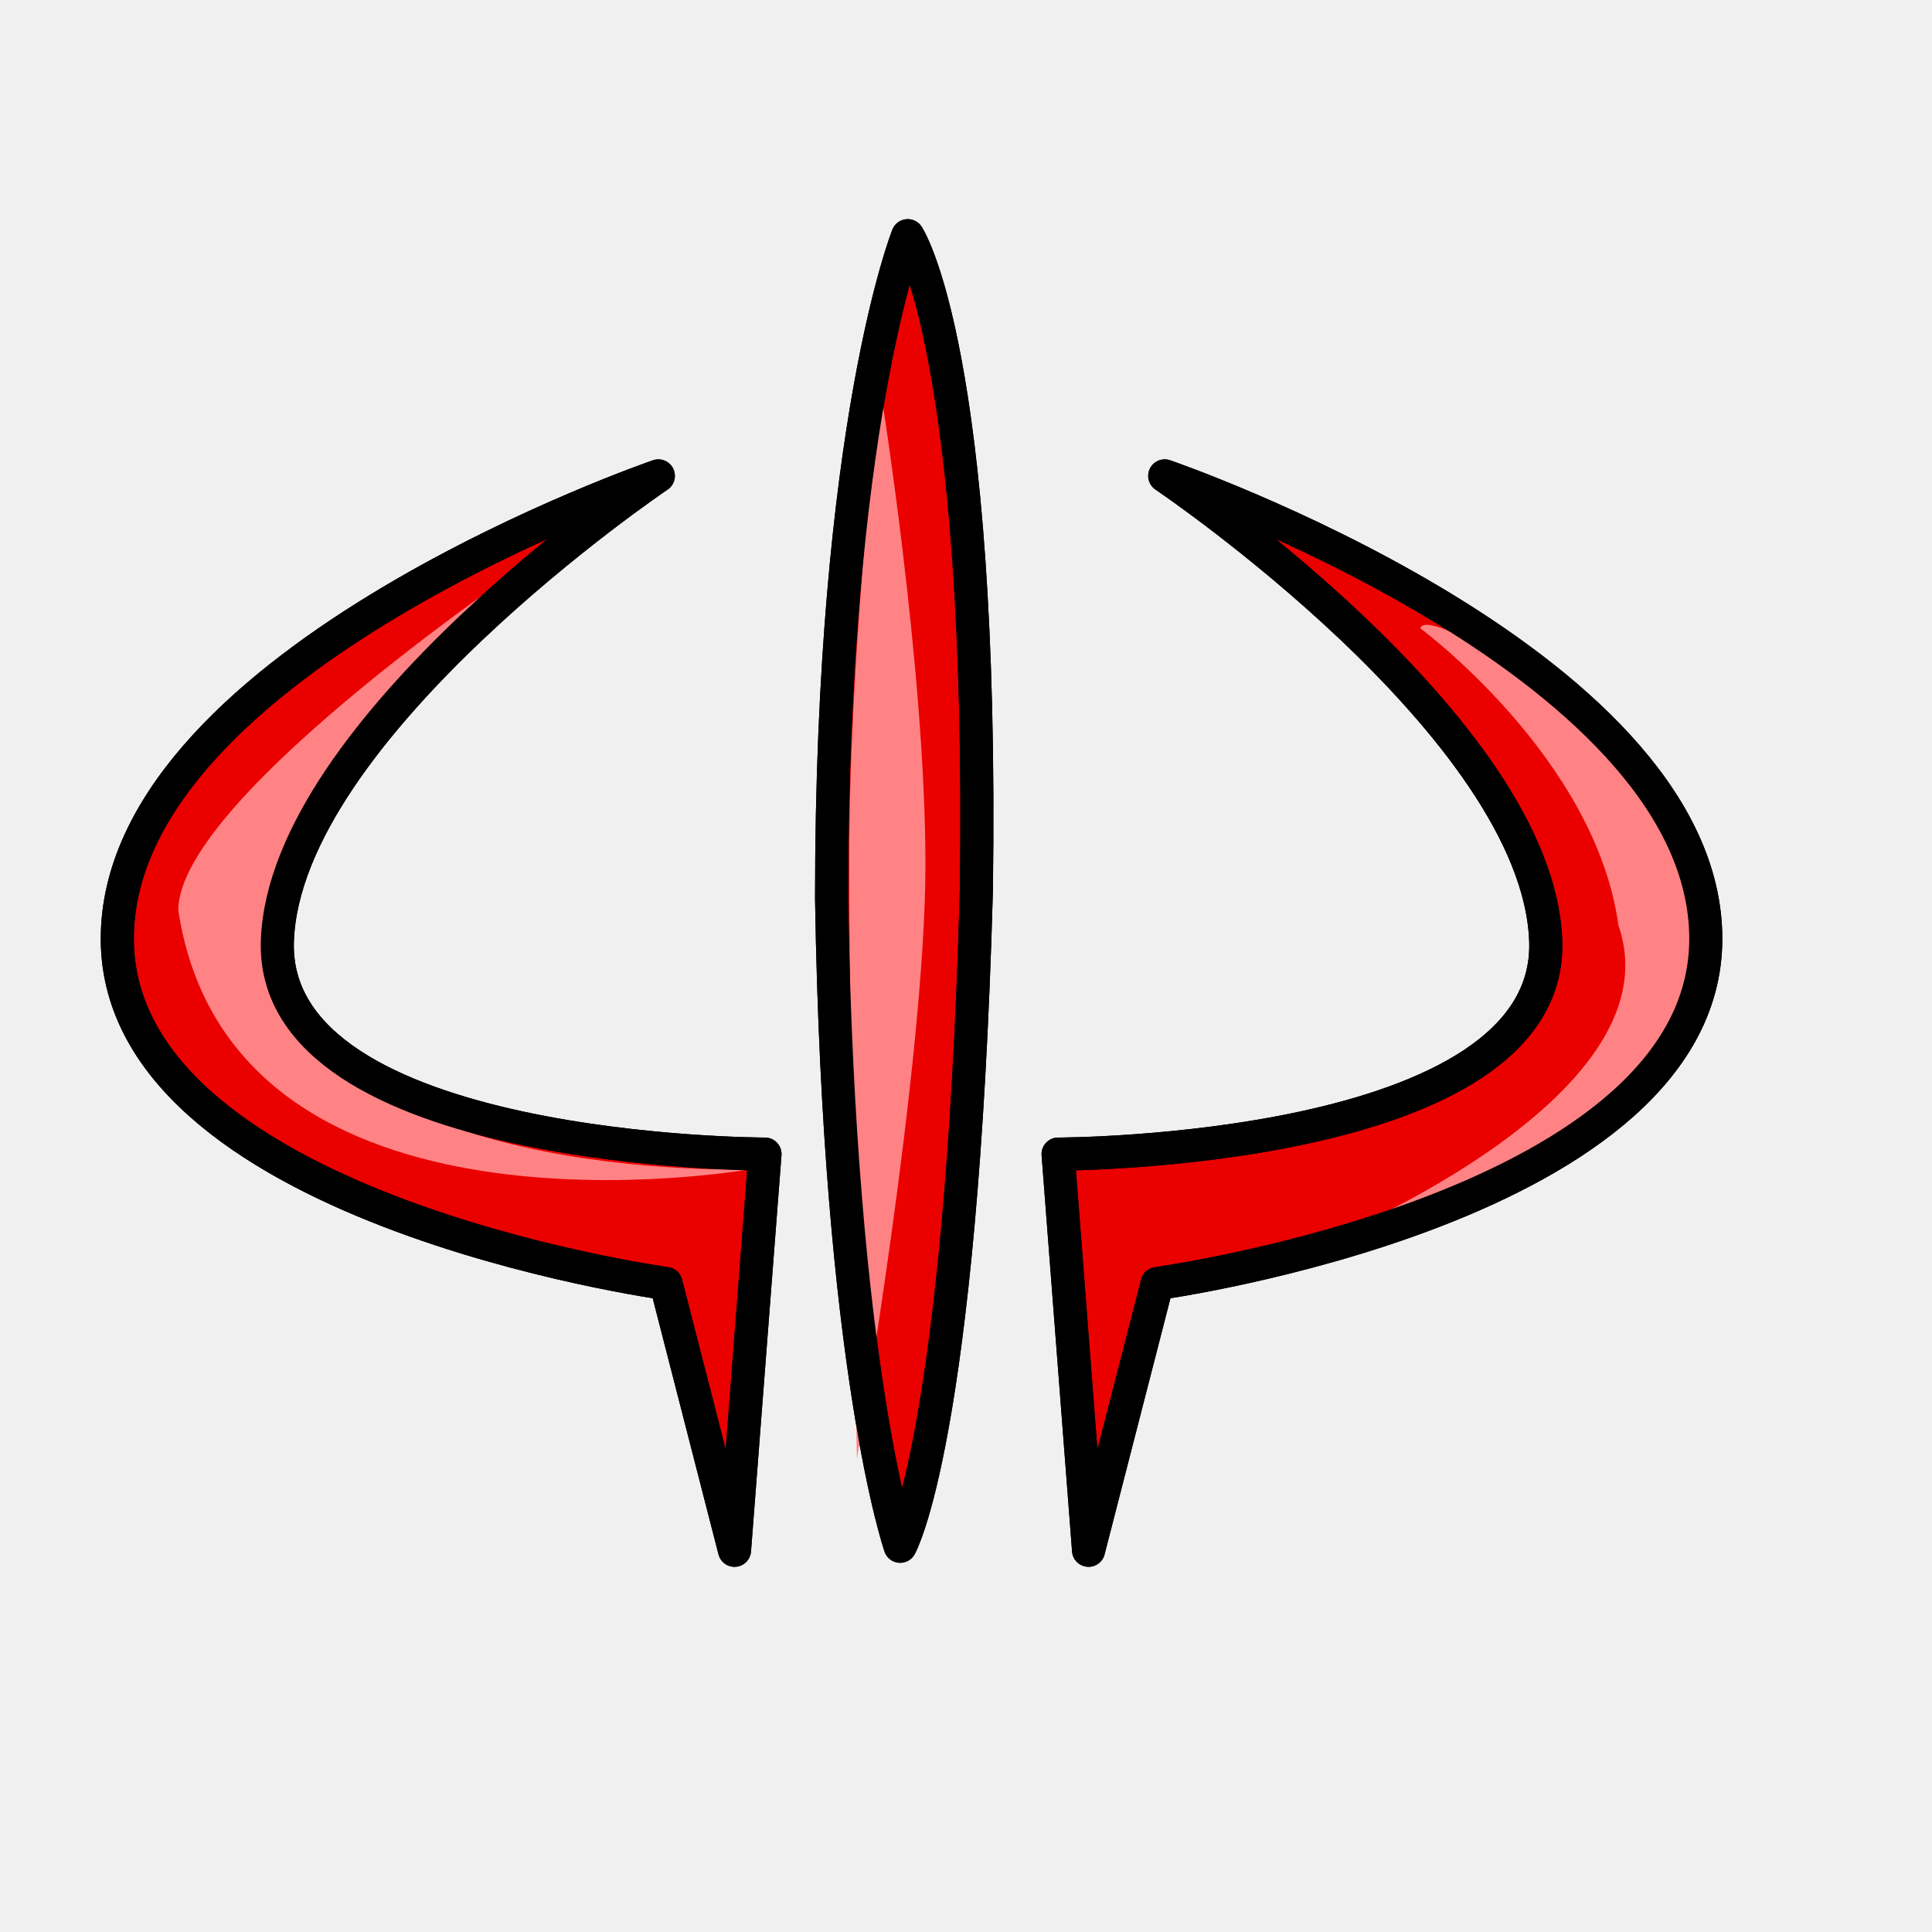
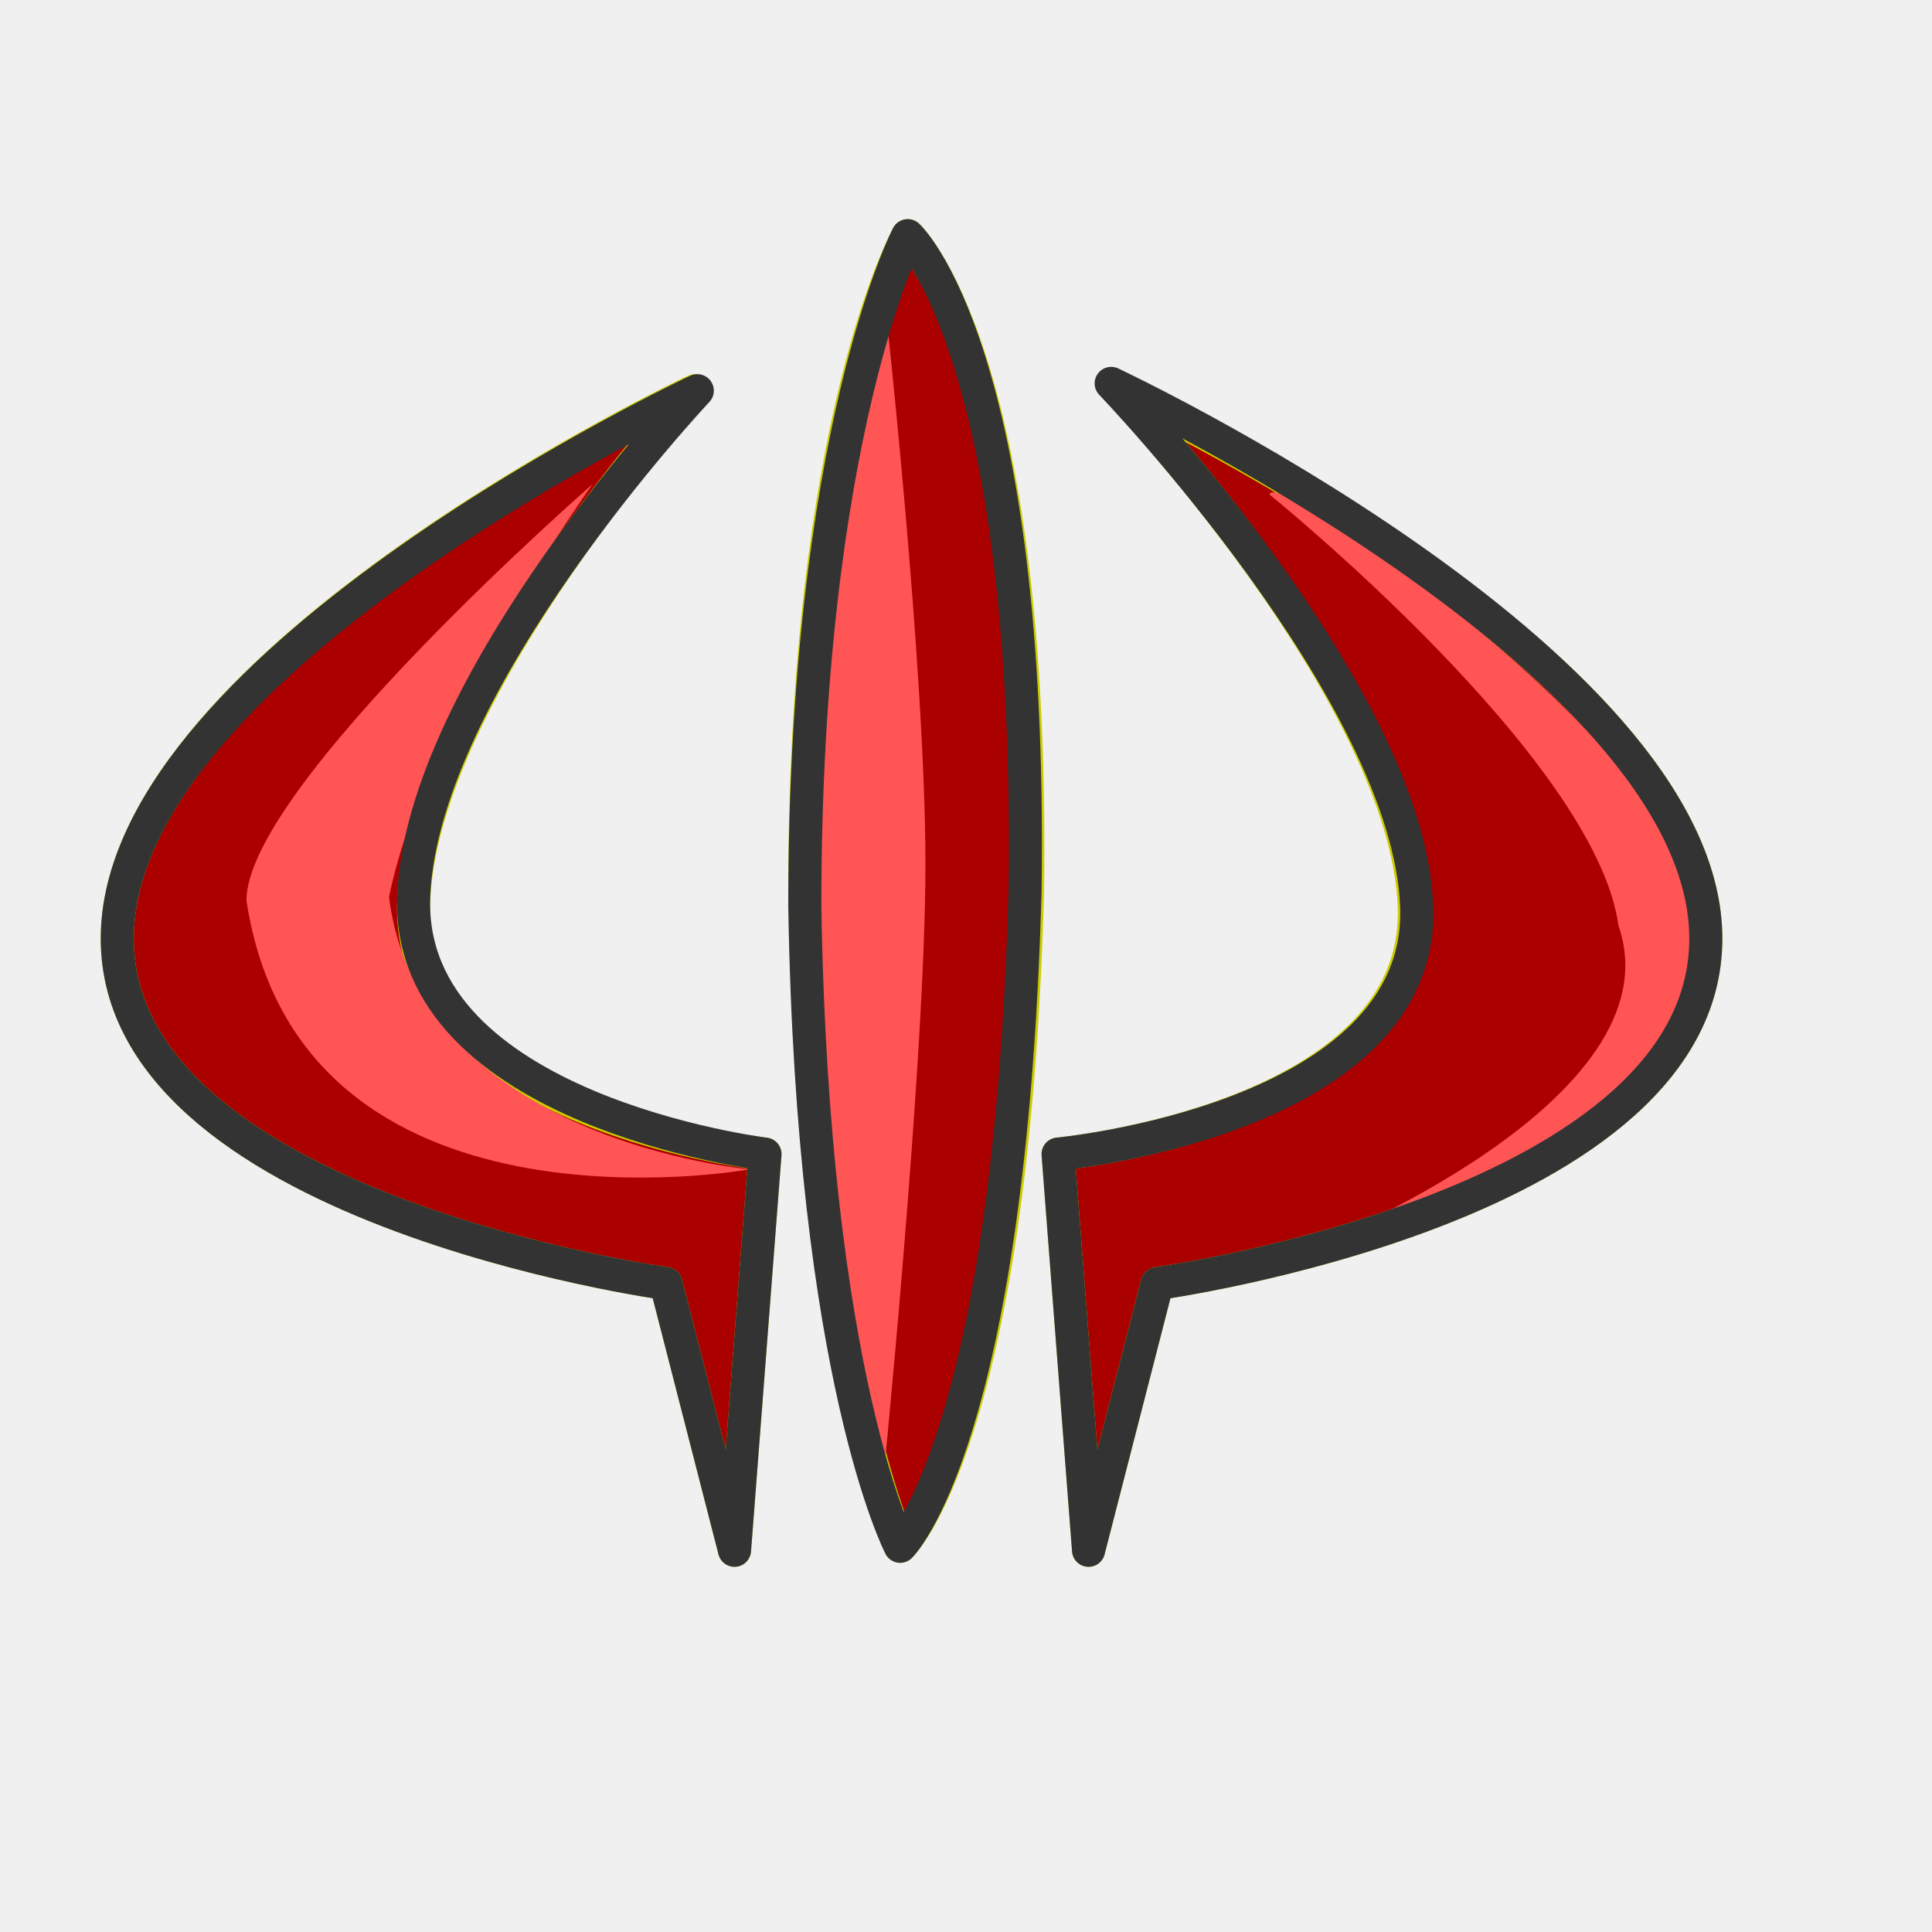
<svg xmlns="http://www.w3.org/2000/svg" height="210mm" id="svg1" width="210mm" version="1.1">
-   <defs id="defs3" />
-   <path d="M 372.922,96.822 C 372.922,96.822 341.629,175.065 341.629,369.137 C 344.759,563.21 369.813,635.233 369.813,635.233 C 369.813,635.233 394.846,591.402 401.107,366.028 C 404.237,143.783 372.922,96.822 372.922,96.822 z M 270.46,195.506 C 270.46,195.506 51.345,270.621 48.215,383.308 C 45.085,495.995 273.609,527.299 273.609,527.299 L 301.754,636.886 L 314.271,474.119 C 314.271,474.119 110.821,474.103 113.952,386.457 C 117.082,298.811 270.46,195.506 270.46,195.506 z M 478.495,195.506 C 478.495,195.506 631.873,298.811 635.003,386.457 C 638.134,474.103 434.683,474.119 434.683,474.119 L 447.201,636.886 L 475.385,527.299 C 475.385,527.299 703.87,495.995 700.74,383.308 C 697.61,270.621 478.495,195.506 478.495,195.506 z " id="path861" style="fill:#eb0000;fill-rule:evenodd;stroke:#000000;stroke-width:13.59;stroke-linejoin:round;" />
-   <path d="M 361.41,157.989 C 361.41,157.989 348.889,267.546 348.889,352.061 C 348.889,436.577 352.019,599.347 352.019,599.347 C 352.019,599.347 380.191,436.577 380.191,355.191 C 380.191,273.806 361.41,157.989 361.41,157.989 z " id="path847" style="fill:#ff8385;fill-rule:evenodd;stroke:none;stroke-opacity:1;stroke-width:1pt;stroke-linejoin:miter;stroke-linecap:butt;fill-opacity:1;" />
-   <path d="M 223.495,226.834 C 223.495,226.834 73.245,327.001 73.245,373.954 C 95.157,517.943 308.01,480.381 308.01,480.381 C 308.01,480.381 123.328,486.641 110.808,386.475 C 126.459,311.35 223.495,226.834 223.495,226.834 z " id="path844" style="fill:#ff8385;fill-rule:evenodd;stroke:none;stroke-opacity:1;stroke-width:1pt;stroke-linejoin:miter;stroke-linecap:butt;fill-opacity:1;" />
-   <path d="M 583.506,258.136 C 586.636,245.615 702.453,317.61 696.193,377.084 C 702.454,474.12 539.683,511.683 539.683,511.683 C 539.683,511.683 689.933,452.209 664.891,380.214 C 655.501,311.35 583.506,258.136 583.506,258.136 z " id="path845" style="fill:#ff8385;fill-rule:evenodd;stroke:none;stroke-opacity:1;stroke-width:1pt;stroke-linejoin:miter;stroke-linecap:butt;fill-opacity:1;" />
-   <path d="M 372.922,96.822 C 372.922,96.822 341.629,175.065 341.629,369.137 C 344.759,563.21 369.813,635.233 369.813,635.233 C 369.813,635.233 394.846,591.402 401.107,366.028 C 404.237,143.783 372.922,96.822 372.922,96.822 z M 270.46,195.506 C 270.46,195.506 51.345,270.621 48.215,383.308 C 45.085,495.995 273.609,527.299 273.609,527.299 L 301.754,636.886 L 314.271,474.119 C 314.271,474.119 110.821,474.103 113.952,386.457 C 117.082,298.811 270.46,195.506 270.46,195.506 z M 478.495,195.506 C 478.495,195.506 631.873,298.811 635.003,386.457 C 638.134,474.103 434.683,474.119 434.683,474.119 L 447.201,636.886 L 475.385,527.299 C 475.385,527.299 703.87,495.995 700.74,383.308 C 697.61,270.621 478.495,195.506 478.495,195.506 z " id="path866" style="fill:none;fill-rule:evenodd;stroke:#000000;stroke-width:13.59;stroke-linejoin:round;" />
+   <defs id="defs3">
+     <marker orient="auto" refY="0.0" refX="0.0" id="TriangleOutL" style="overflow:visible">
+       <path id="path4146" d="M 5.77,0.0 L -2.88,5.0 L -2.88,-5.0 L 5.77,0.0 z " style="fill-rule:evenodd;stroke:#000000;stroke-width:1.0pt;marker-start:none" transform="scale(0.8)" />
+     </marker>
+     <marker orient="auto" refY="0.0" refX="0.0" id="Arrow1Lend" style="overflow:visible;">
+       <path id="path4006" d="M 0.0,0.0 L 5.0,-5.0 L -12.5,0.0 L 5.0,5.0 L 0.0,0.0 z " style="fill-rule:evenodd;stroke:#000000;stroke-width:1.0pt;marker-start:none;" transform="scale(0.8) rotate(180) translate(12.5,0)" />
+     </marker>
+     <marker orient="auto" refY="0.0" refX="0.0" id="EmptyTriangleInS" style="overflow:visible">
+       <path id="path3953" d="M 5.77,0.0 L -2.88,5.0 L -2.88,-5.0 L 5.77,0.0 z " style="fill-rule:evenodd;fill:#FFFFFF;stroke:#000000;stroke-width:1.0pt;marker-start:none" transform="scale(-0.2) translate(-3.0,0)" />
+     </marker>
+     <marker orient="auto" refY="0.0" refX="0.0" id="Arrow2Mend" style="overflow:visible;">
+       <path id="path3822" style="font-size:12.0;fill-rule:evenodd;stroke-width:0.625;stroke-linejoin:round;" d="M 8.719,4.034 L -2.207,0.016 L 8.719,-4.002 C 6.973,-1.63 6.983,1.616 8.719,4.034 z " transform="scale(0.6) rotate(180) translate(0,0)" />
+     </marker>
+     <marker orient="auto" refY="0.0" refX="0.0" id="Arrow2Send" style="overflow:visible;">
+       <path id="path3828" style="font-size:12.0;fill-rule:evenodd;stroke-width:0.625;stroke-linejoin:round;" d="M 8.719,4.034 L -2.207,0.016 L 8.719,-4.002 C 6.973,-1.63 6.983,1.616 8.719,4.034 z " transform="scale(0.3) rotate(180) translate(-2.3,0)" />
+     </marker>
+     <marker orient="auto" refY="0.0" refX="0.0" id="Arrow1Lstart" style="overflow:visible">
+       <path id="path3795" d="M 0.0,0.0 L 5.0,-5.0 L -12.5,0.0 L 5.0,5.0 L 0.0,0.0 z " style="fill-rule:evenodd;stroke:#000000;stroke-width:1.0pt;marker-start:none" transform="scale(0.8) translate(12.5,0)" />
+     </marker>
+     <marker orient="auto" refY="0" refX="0" id="Arrow2Send-7" style="overflow:visible">
+       <path id="path3828-9" style="font-size:12px;fill-rule:evenodd;stroke-width:0.625;stroke-linejoin:round" d="M 8.719,4.034 -2.207,0.016 8.719,-4.002 c -1.745,2.372 -1.735,5.617 -6e-7,8.035 z" transform="matrix(-0.3,0,0,-0.3,0.69,0)" />
+     </marker>
+     <marker orient="auto" refY="0" refX="0" id="TriangleOutL-1" style="overflow:visible">
+       <path id="path4146-2" d="m 5.77,0 -8.65,5 0,-10 8.65,5 z" style="fill-rule:evenodd;stroke:#000000;stroke-width:1pt;marker-start:none" transform="scale(0.8,0.8)" />
+     </marker>
+   </defs>
+   <path d="m 372.922,96.822 c 10e-6,0 -42.294,75.243 -42.294,269.315 3.13,194.073 39.184,269.096 39.184,269.096 0,0 46.033,-42.831 52.294,-268.206 C 425.237,144.783 372.922,96.822 372.922,96.822 z m -87.463,63.684 c -1e-5,0 -234.115,110.115 -237.245,222.802 -3.13,112.687 225.394,143.991 225.394,143.991 l 28.145,109.588 12.518,-162.767 c -10e-6,10e-6 -147.45,-16.016 -144.32,-103.662 3.13,-87.646 115.508,-209.951 115.508,-209.951 z m 173.035,-1 c 0,0 119.378,125.306 122.508,212.951 3.13,87.646 -146.32,101.662 -146.32,101.662 l 12.517,162.767 28.184,-109.588 c 0,0 228.485,-31.304 225.355,-143.991 C 697.61,270.621 458.495,159.506 458.495,159.506 z" id="path861" style="fill:#aa0000;fill-rule:evenodd;stroke:#cccc00;stroke-width:13.59;stroke-linejoin:round;stroke-opacity:1" />
+   <path d="m 363.41,122.989 c 0,0 -36.521,144.557 -36.521,229.073 0,84.515 35.13,264.286 35.13,264.286 0,0 18.172,-179.77 18.172,-261.156 0,-81.385 -16.781,-232.203 -16.781,-232.203 z" id="path847" style="fill:#ff5555;fill-opacity:1;fill-rule:evenodd;stroke:none" />
+   <path d="m 243.495,198.834 c 0,0 -142.25,124.166 -142.25,171.119 21.911,143.989 206.765,110.427 206.765,110.427 0,0 -135.682,-11.74 -148.203,-111.906 15.651,-75.125 83.687,-169.64 83.687,-169.64 z" id="path844" style="fill:#ff5555;fill-opacity:1;fill-rule:evenodd;stroke:none" />
+   <path d="m 521.506,203.136 c 3.13,-12.521 180.948,114.474 174.687,173.948 6.26,97.036 -156.51,134.599 -156.51,134.599 0,0 150.25,-59.474 125.208,-131.468 -9.391,-68.864 -143.385,-177.078 -143.385,-177.078 z" id="path845" style="fill:#ff5555;fill-opacity:1;fill-rule:evenodd;stroke:none" />
+   <path d="m 372.922,96.822 c 10e-6,0 -42.294,81.243 -42.294,275.315 3.13,194.073 39.184,263.096 39.184,263.096 0,0 45.033,-43.831 51.294,-269.206 C 424.237,143.783 372.922,96.822 372.922,96.822 z m -86.463,63.684 c -1e-5,0 -235.115,110.115 -238.245,222.802 -3.13,112.687 225.394,143.991 225.394,143.991 l 28.145,109.588 12.518,-162.767 c -10e-6,10e-6 -147.45,-18.016 -144.32,-105.662 3.13,-87.646 116.508,-207.951 116.508,-207.951 z m 170.035,-3 c 0,0 122.378,127.306 125.508,214.951 3.13,87.646 -147.32,101.662 -147.32,101.662 l 12.517,162.767 28.184,-109.588 c 0,0 228.485,-31.304 225.355,-143.991 C 697.61,270.621 456.495,157.506 456.495,157.506 z" id="path866" style="fill:none;stroke:#333333;stroke-width:13.59;stroke-linejoin:round;stroke-opacity:1" />
</svg>
